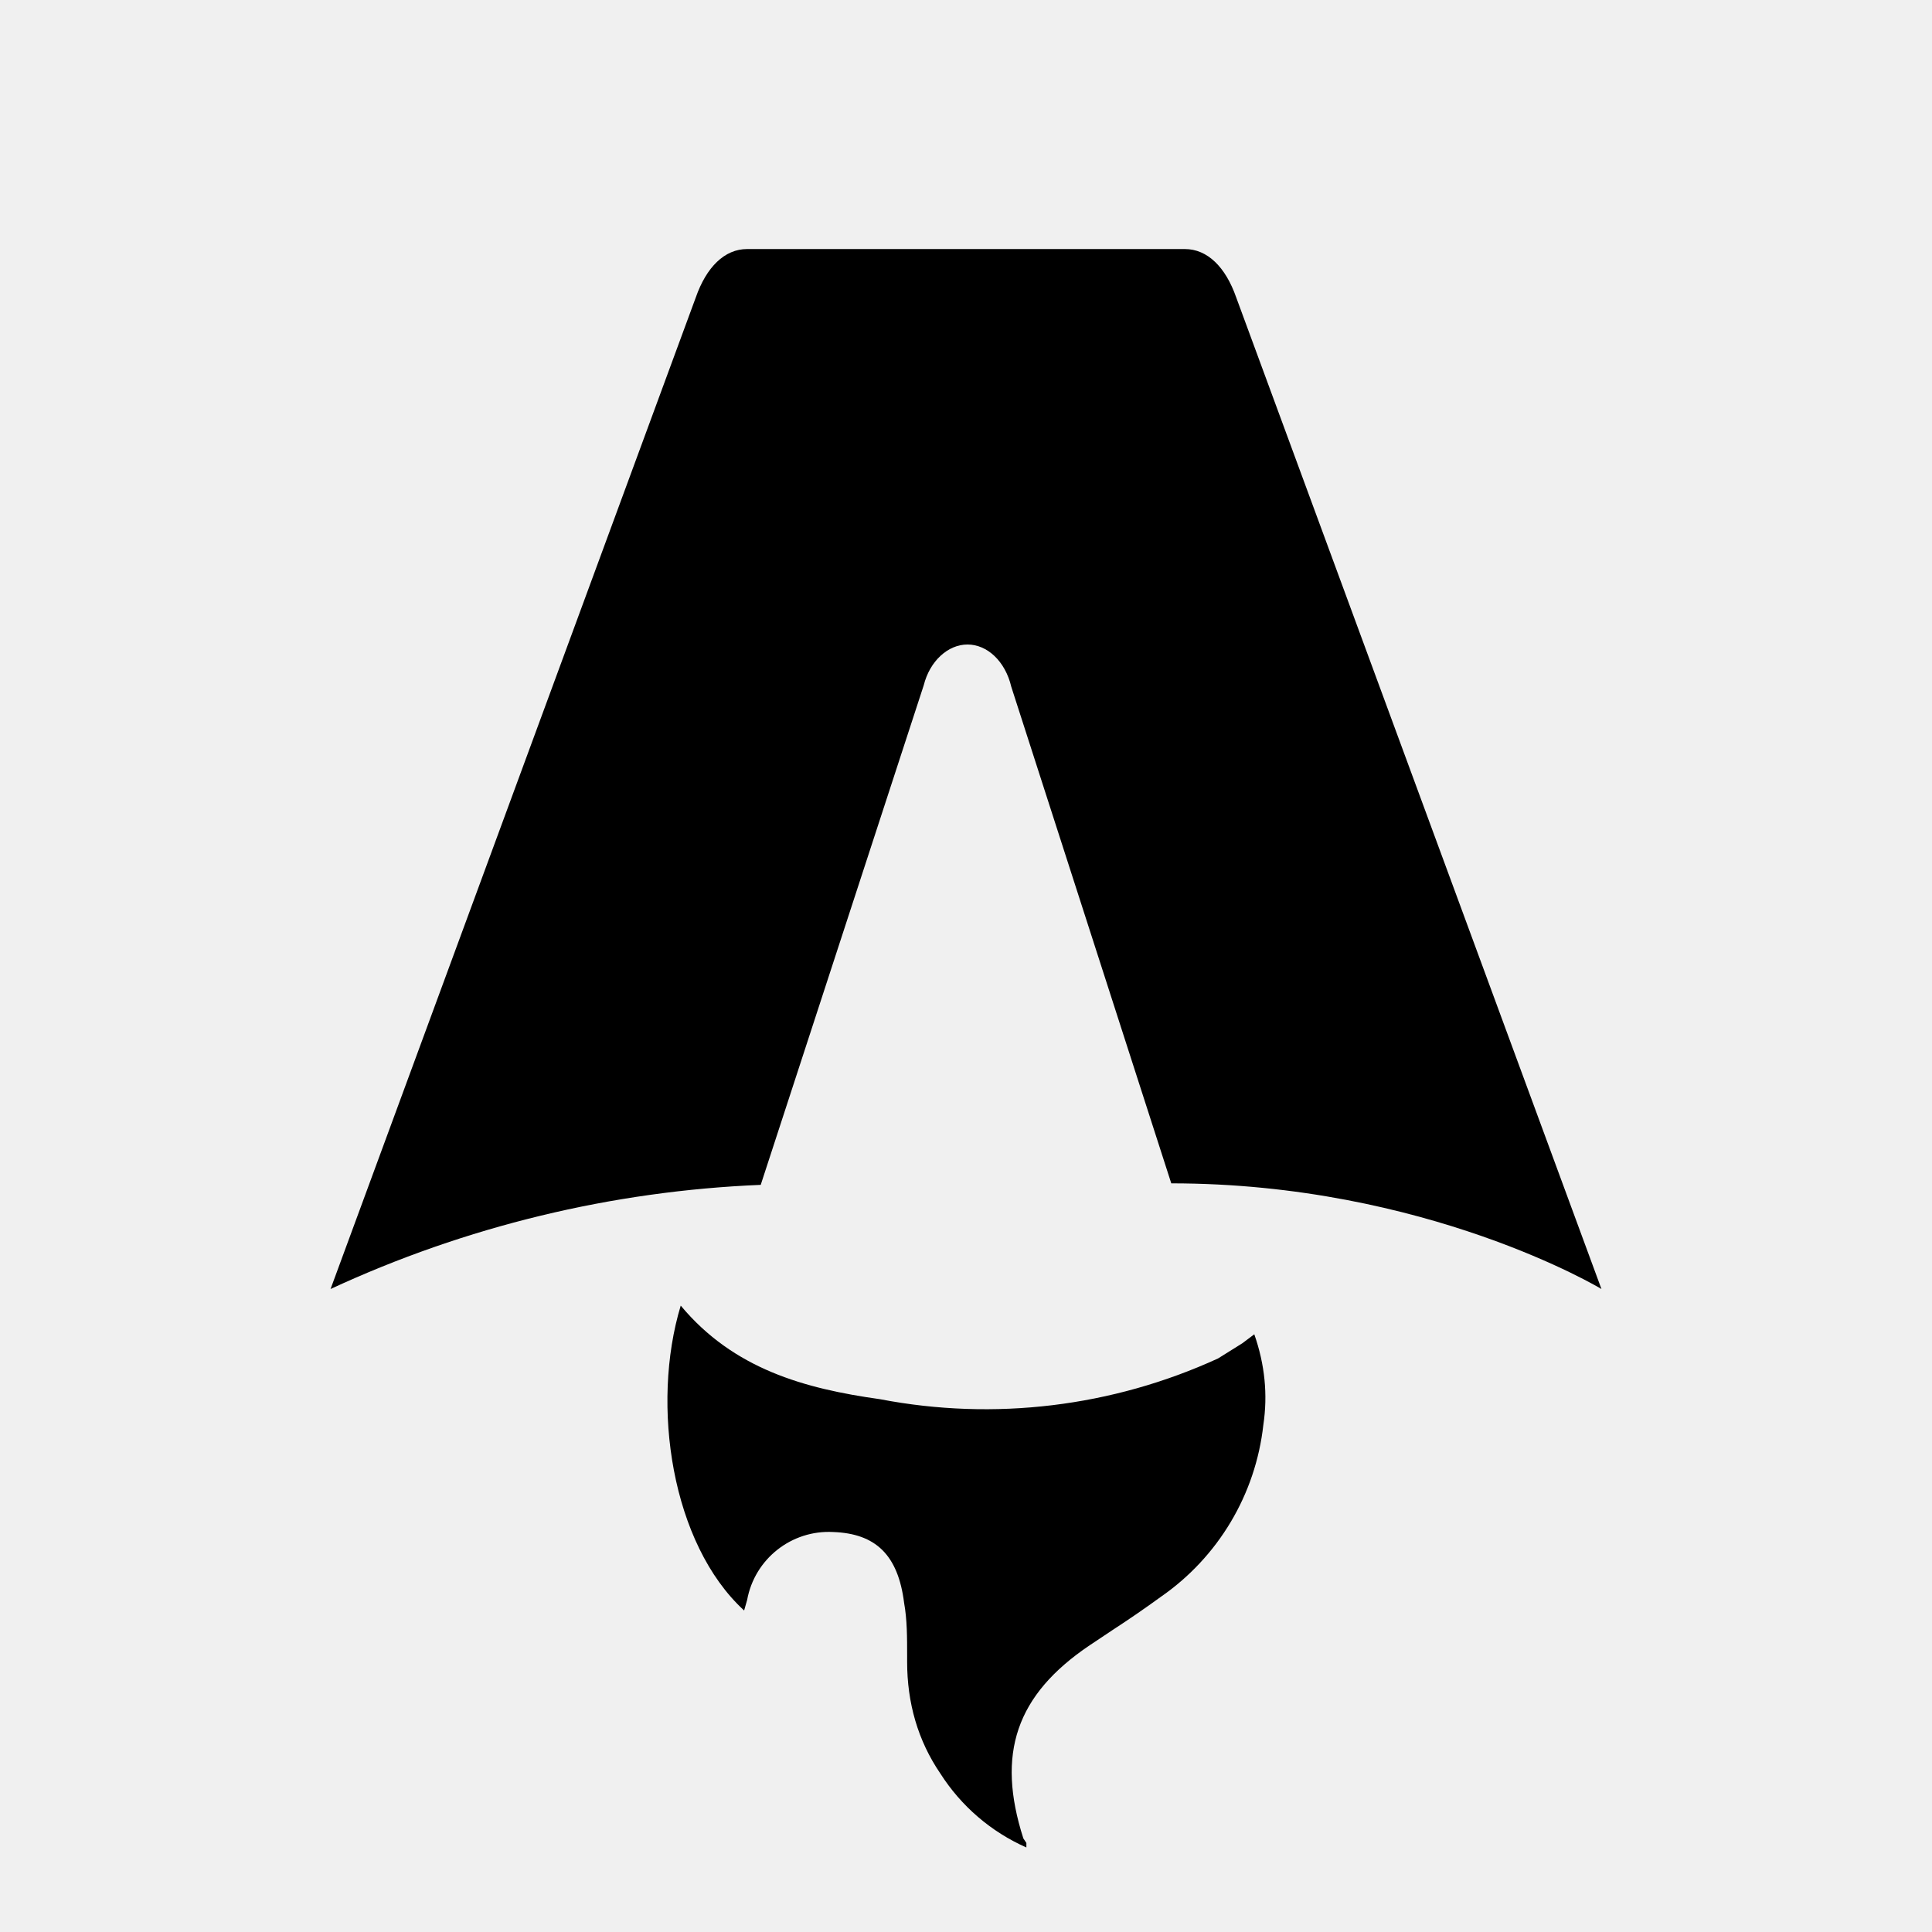
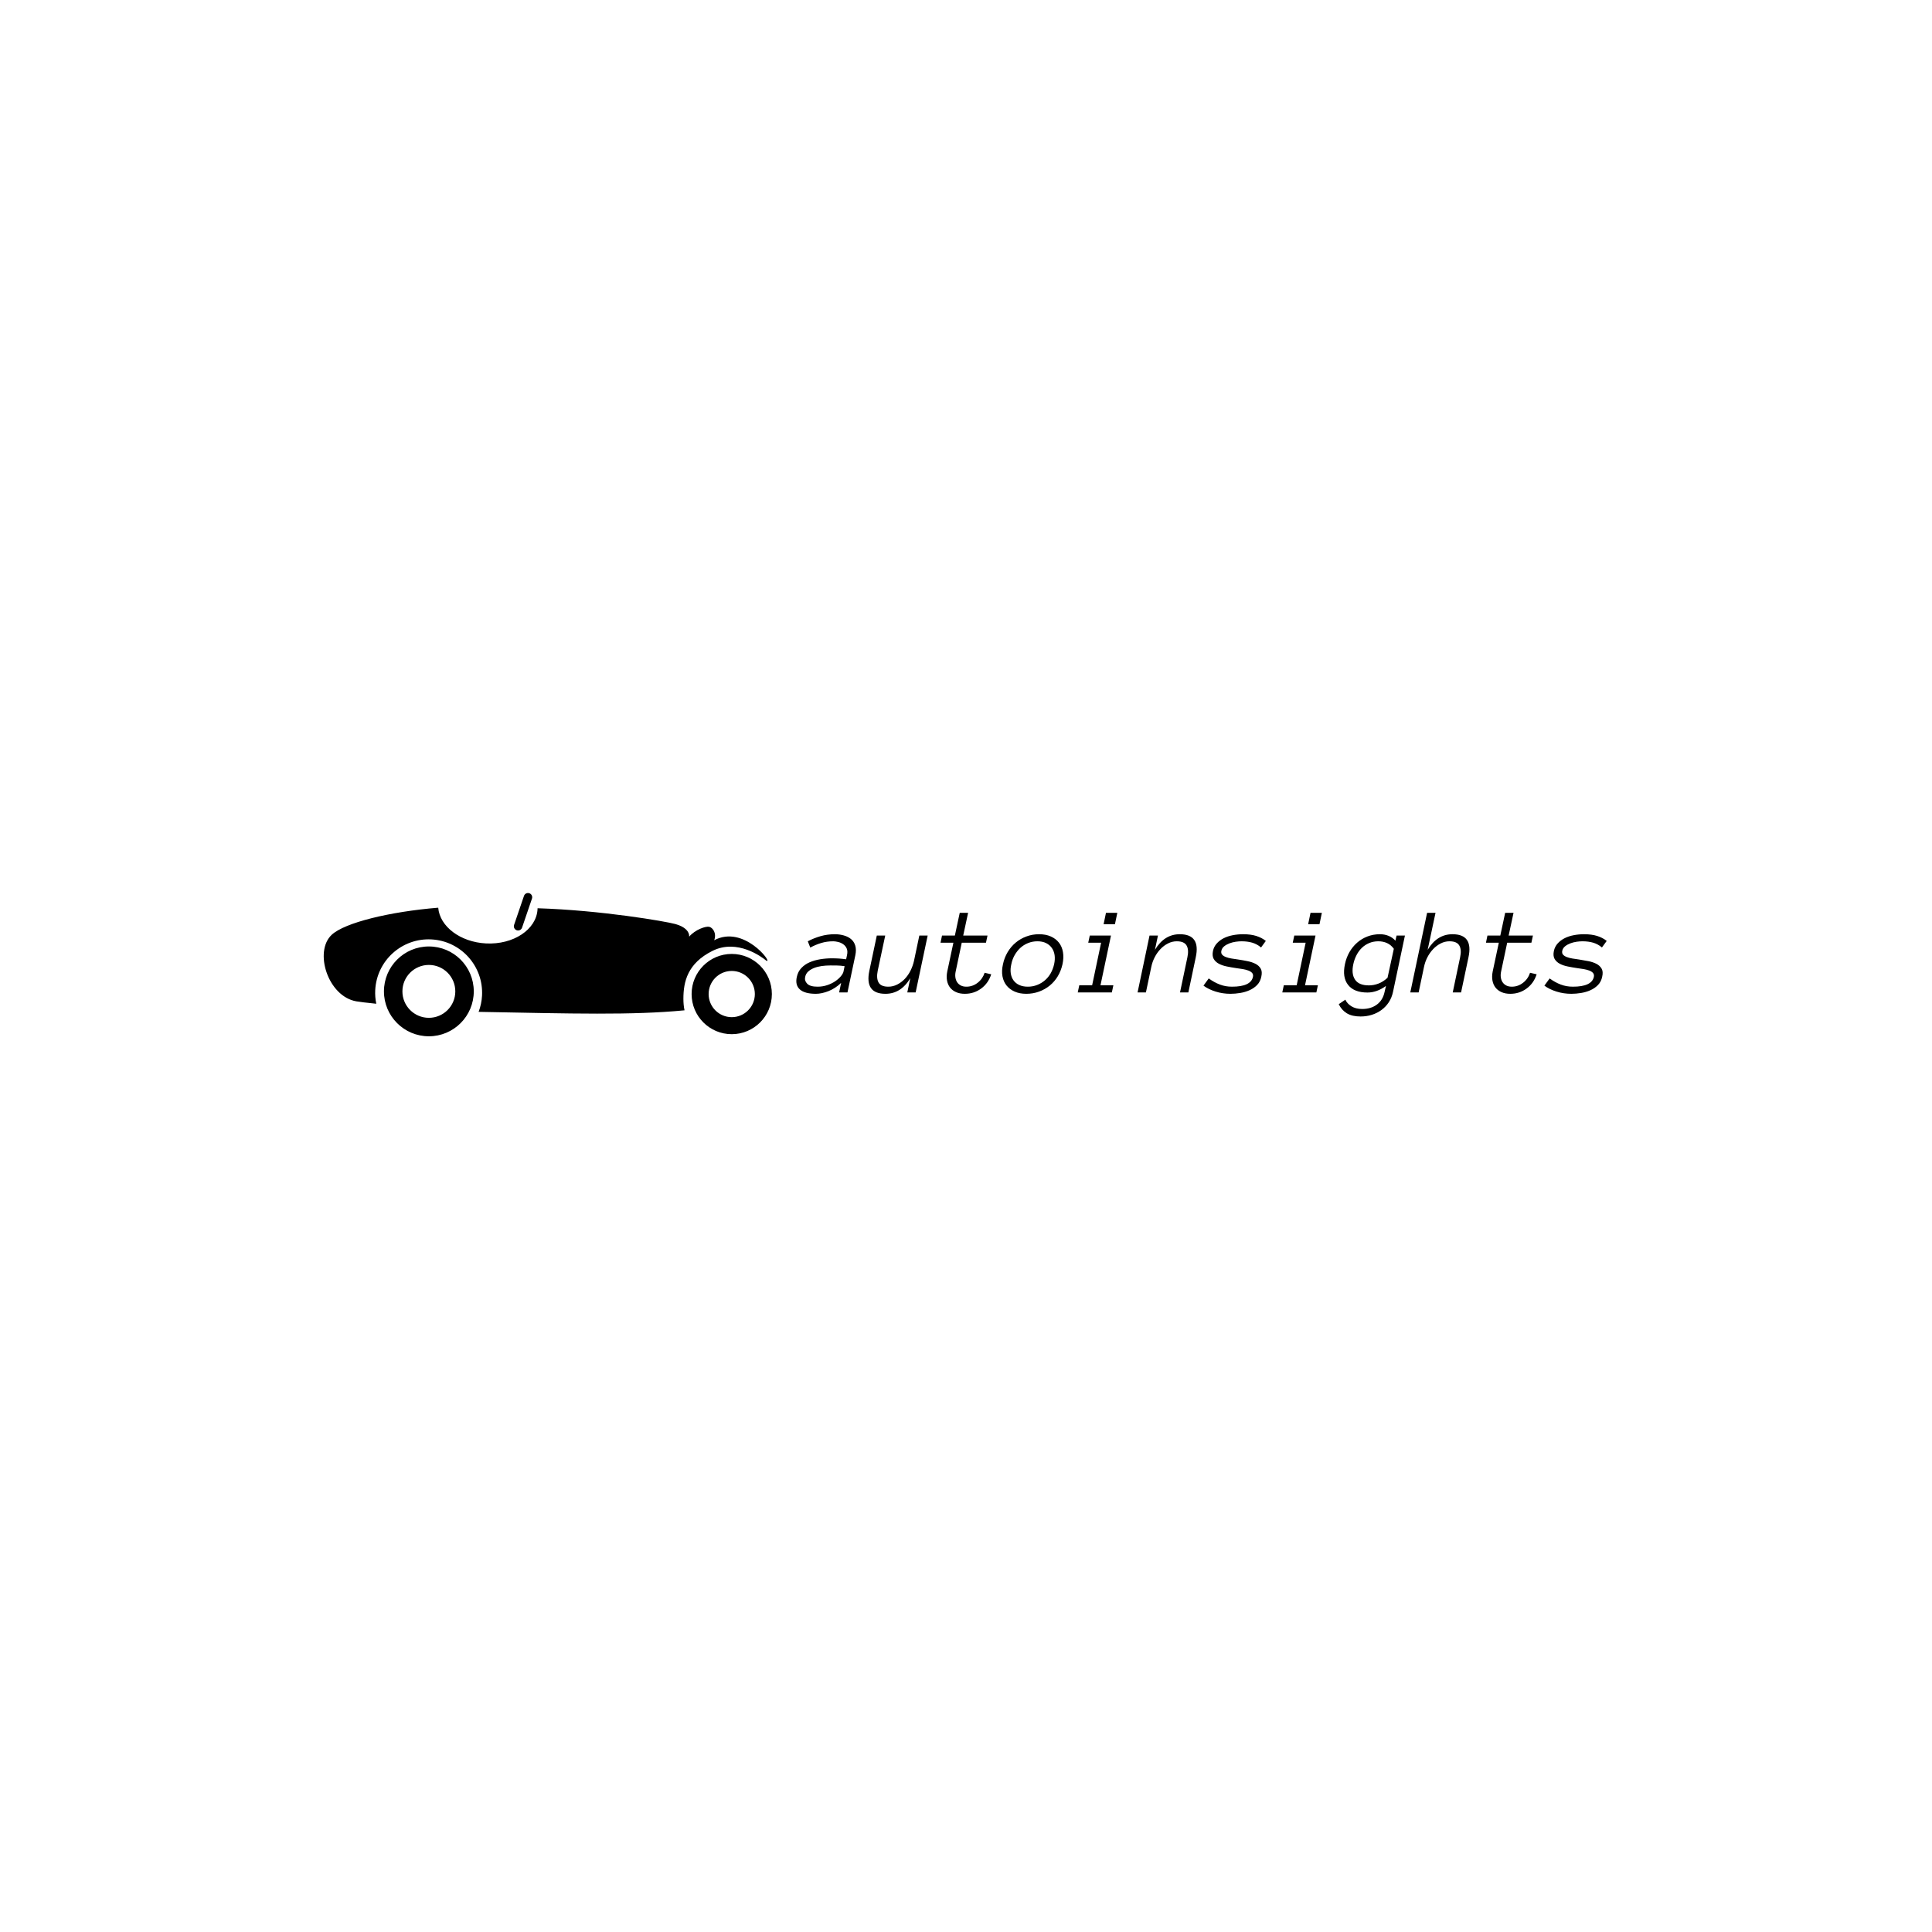
- <svg xmlns="http://www.w3.org/2000/svg" fill="none" viewBox="0 0 128 128">
-   <path d="M50.4 78.5a75.1 75.1 0 0 0-28.5 6.9l24.2-65.7c.7-2 1.9-3.2 3.4-3.2h29c1.5 0 2.7 1.2 3.4 3.2l24.2 65.7s-11.6-7-28.5-7L67 45.5c-.4-1.7-1.6-2.8-2.9-2.8-1.3 0-2.5 1.1-2.9 2.7L50.4 78.5Zm-1.1 28.2Zm-4.2-20.2c-2 6.6-.6 15.8 4.2 20.2a17.5 17.5 0 0 1 .2-.7 5.5 5.5 0 0 1 5.7-4.5c2.8.1 4.3 1.5 4.7 4.7.2 1.1.2 2.3.2 3.5v.4c0 2.7.7 5.2 2.2 7.4a13 13 0 0 0 5.7 4.9v-.3l-.2-.3c-1.8-5.6-.5-9.5 4.4-12.8l1.5-1a73 73 0 0 0 3.2-2.2 16 16 0 0 0 6.8-11.4c.3-2 .1-4-.6-6l-.8.6-1.6 1a37 37 0 0 1-22.4 2.7c-5-.7-9.7-2-13.2-6.2Z" />
-   <style>
-         path { fill: #000; }
-         @media (prefers-color-scheme: dark) {
-             path { fill: #FFF; }
-         }
-     </style>
+ <svg xmlns="http://www.w3.org/2000/svg" version="1.1" width="1500" height="1500" viewBox="0 0 1500 1500">
+   <rect width="1500" height="1500" fill="#ffffff" />
+   <g transform="matrix(0.6666667,0,0,0.6666667,249.3939,692.2851)">
+     <svg viewBox="0 0 396 45" data-background-color="#ffffff" preserveAspectRatio="xMidYMid meet" height="170" width="1500">
+       <g id="tight-bounds" transform="matrix(1,0,0,1,0.24,0.4162069)">
+         <svg viewBox="0 0 395.52 44.168" height="44.168" width="395.52">
+           <g>
+             <svg viewBox="0 0 626.193 69.927" height="44.168" width="395.52">
+               <g transform="matrix(1,0,0,1,230.6729,9.664261)">
+                 <svg viewBox="0 0 395.52 50.598" height="50.598" width="395.52">
+                   <g id="textblocktransform">
+                     <svg viewBox="0 0 395.52 50.598" height="50.598" width="395.52" id="textblock">
+                       <g>
+                         <svg viewBox="0 0 395.52 50.598" height="50.598" width="395.52">
+                           <g transform="matrix(1,0,0,1,0,0)">
+                             <svg width="395.52" viewBox="-1.327 -31.86 324.397 41.5" height="50.598" data-palette-color="#000000">
+                               <path d="M-1.15-6.15L-1.15-6.15Q-0.71-8.3 0.67-9.75 2.05-11.21 3.98-12.05 5.91-12.89 8.25-13.27 10.6-13.65 12.94-13.65L12.94-13.65Q13.84-13.65 14.55-13.62 15.26-13.6 15.91-13.55 16.55-13.5 17.18-13.43 17.8-13.35 18.6-13.26L18.6-13.26 18.95-14.89Q19.31-16.55 18.81-17.63 18.31-18.7 17.38-19.32 16.46-19.95 15.36-20.2 14.26-20.46 13.45-20.46L13.45-20.46Q10.89-20.46 8.62-19.78 6.35-19.09 4.25-17.94L4.25-17.94 3.25-20.46Q5.59-21.7 8.33-22.5 11.06-23.29 14.11-23.29L14.11-23.29Q15.94-23.29 17.65-22.81 19.36-22.34 20.56-21.35 21.75-20.36 22.25-18.75 22.75-17.14 22.29-14.89L22.29-14.89 19.14 0 15.8 0 16.6-3.81Q15.45-2.71 14.17-1.88 12.89-1.05 11.57-0.52 10.25 0 8.95 0.28 7.64 0.56 6.54 0.56L6.54 0.56Q2.05 0.56 0.1-1.17-1.86-2.91-1.15-6.15ZM7.15-2.29L7.15-2.29Q9.25-2.29 11.07-2.92 12.89-3.54 14.25-4.47 15.6-5.4 16.48-6.45 17.36-7.5 17.55-8.35L17.55-8.35 17.99-10.5Q16.41-10.74 14.9-10.77 13.4-10.79 12.3-10.79L12.3-10.79Q10.5-10.79 8.78-10.55 7.06-10.3 5.7-9.75 4.35-9.2 3.39-8.33 2.44-7.45 2.2-6.15L2.2-6.15Q1.86-4.71 3-3.5 4.15-2.29 7.15-2.29ZM27.9-8.69L30.88-22.75 34.25-22.75 31.25-8.69Q30.64-5.64 31.59-3.97 32.54-2.29 35.5-2.29L35.5-2.29Q37.35-2.29 39.05-3.15 40.74-4 42.1-5.43 43.45-6.86 44.37-8.7 45.29-10.55 45.75-12.55L45.75-12.55 47.9-22.75 51.24-22.75 46.43 0 43.09 0 44.28-5.69Q40.55 0.56 34.35 0.56L34.35 0.56Q25.95 0.56 27.9-8.69L27.9-8.69ZM74.04-7.86L76.68-7.25Q75.53-3.66 72.66-1.55 69.79 0.56 66.13 0.56L66.13 0.56Q64.13 0.56 62.63-0.1 61.13-0.76 60.21-1.93 59.3-3.1 58.99-4.75 58.69-6.4 59.08-8.35L59.08-8.35 61.54-19.9 56.39-19.9 56.98-22.75 62.13-22.75 64.08-31.86 67.43-31.86 65.47-22.75 75.19-22.75 74.58-19.9 64.89-19.9 62.45-8.35Q62.18-7.1 62.34-6.01 62.5-4.91 63.04-4.08 63.59-3.25 64.51-2.77 65.42-2.29 66.74-2.29L66.74-2.29Q69.23-2.29 71.24-3.85 73.24-5.4 74.04-7.86L74.04-7.86ZM105.22-11.3L105.22-11.3Q104.63-8.64 103.33-6.47 102.02-4.3 100.13-2.75 98.23-1.2 95.83-0.32 93.43 0.56 90.72 0.56L90.72 0.56Q88.08 0.56 86.08-0.32 84.07-1.2 82.83-2.75 81.58-4.3 81.18-6.47 80.78-8.64 81.39-11.3L81.39-11.3Q81.93-13.89 83.26-16.13 84.59-18.36 86.48-19.93 88.37-21.51 90.78-22.4 93.18-23.29 95.82-23.29L95.82-23.29Q98.53-23.29 100.53-22.4 102.53-21.51 103.78-19.93 105.02-18.36 105.4-16.13 105.78-13.89 105.22-11.3ZM101.87-11.3L101.87-11.3Q102.29-13.26 102.06-14.9 101.82-16.55 100.94-17.8 100.07-19.04 98.63-19.75 97.18-20.46 95.18-20.46L95.18-20.46Q93.18-20.46 91.42-19.75 89.67-19.04 88.32-17.8 86.98-16.55 86.05-14.9 85.12-13.26 84.73-11.3L84.73-11.3Q84.27-9.35 84.5-7.7 84.73-6.05 85.58-4.86 86.42-3.66 87.87-2.98 89.32-2.29 91.33-2.29L91.33-2.29Q93.33-2.29 95.07-2.98 96.82-3.66 98.2-4.86 99.58-6.05 100.51-7.7 101.43-9.35 101.87-11.3ZM127.16-31.86L126.21-27.29 121.67-27.29 122.62-31.86 127.16-31.86ZM125.58-2.86L124.97 0 111.32 0 111.93-2.86 117.08-2.86 120.67-19.9 115.52-19.9 116.13-22.75 124.62-22.75 120.42-2.86 125.58-2.86ZM158.56-14.04L155.6 0 152.26 0 155.21-14.04Q155.87-17.09 154.89-18.77 153.92-20.46 150.96-20.46L150.96-20.46Q149.11-20.46 147.44-19.6 145.76-18.75 144.41-17.32 143.05-15.89 142.11-14.05 141.17-12.21 140.76-10.21L140.76-10.21 138.61 0 135.27 0 140.05-22.75 143.42-22.75 142.22-17.04Q145.96-23.29 152.16-23.29L152.16-23.29Q160.56-23.29 158.56-14.04L158.56-14.04ZM184.8-6.3L184.8-6.3Q184.41-4.3 183.13-2.98 181.85-1.66 180.1-0.88 178.35-0.1 176.33 0.23 174.3 0.56 172.45 0.56L172.45 0.56Q169.35 0.56 166.48-0.34 163.61-1.25 161.65-2.71L161.65-2.71 163.75-5.59Q165.95-4 168.2-3.15 170.44-2.29 173.06-2.29L173.06-2.29Q180.6-2.29 181.45-6.2L181.45-6.2Q181.65-7.15 181.15-7.75 180.65-8.35 179.67-8.73 178.7-9.11 177.4-9.33 176.11-9.55 174.64-9.74L174.64-9.74Q172.81-10.01 171.01-10.38 169.2-10.74 167.81-11.47 166.42-12.21 165.73-13.43 165.05-14.65 165.46-16.65L165.46-16.65Q165.85-18.36 166.98-19.6 168.1-20.85 169.72-21.68 171.35-22.51 173.4-22.9 175.45-23.29 177.55-23.29L177.55-23.29Q180.55-23.29 182.77-22.6 184.99-21.9 186.61-20.61L186.61-20.61 184.7-17.99Q183.07-19.36 181.16-19.91 179.26-20.46 176.91-20.46L176.91-20.46Q175.86-20.46 174.56-20.28 173.25-20.09 172.06-19.64 170.86-19.19 169.96-18.47 169.05-17.75 168.81-16.65L168.81-16.65Q168.61-15.7 169.11-15.12 169.61-14.55 170.58-14.17 171.54-13.79 172.85-13.57 174.15-13.35 175.6-13.16L175.6-13.16Q177.4-12.89 179.23-12.52 181.06-12.16 182.46-11.45 183.85-10.74 184.56-9.52 185.26-8.3 184.8-6.3ZM209.04-31.86L208.09-27.29 203.55-27.29 204.5-31.86 209.04-31.86ZM207.45-2.86L206.84 0 193.2 0 193.81-2.86 198.96-2.86 202.55-19.9 197.39-19.9 198-22.75 206.5-22.75 202.3-2.86 207.45-2.86ZM242.29-22.75L237.53-0.24Q237.04 2.1 235.84 3.93 234.65 5.76 232.91 7.03 231.18 8.3 229.06 8.97 226.93 9.64 224.54 9.64L224.54 9.64Q221.15 9.64 219.05 8.37 216.95 7.1 215.8 4.71L215.8 4.71 218.44 2.91Q219.15 4.49 220.89 5.57 222.64 6.64 225.2 6.64L225.2 6.64Q228.64 6.64 231.03 4.9 233.43 3.15 234.14-0.15L234.14-0.15 234.7-2.59Q231.08 0.05 227.3 0.05L227.3 0.05Q221.93 0.05 219.54-3 217.14-6.05 218.29-11.35L218.29-11.35Q218.83-13.94 220.08-16.13 221.34-18.31 223.16-19.91 224.98-21.51 227.31-22.4 229.64-23.29 232.28-23.29L232.28-23.29Q234.14-23.29 235.73-22.64 237.33-22 238.48-20.7L238.48-20.7 238.94-22.75 242.29-22.75ZM235.33-5.86L237.85-17.46Q236.7-19.04 235.12-19.75 233.55-20.46 231.65-20.46L231.65-20.46Q229.64-20.46 227.97-19.75 226.3-19.04 225.04-17.82 223.78-16.6 222.92-14.93 222.05-13.26 221.64-11.35L221.64-11.35Q220.78-7.45 222.31-5.13 223.83-2.81 227.89-2.81L227.89-2.81Q229.79-2.81 231.69-3.53 233.6-4.25 235.33-5.86L235.33-5.86ZM267.73-14.04L264.77 0 261.43 0 264.38-14.04Q265.04-17.09 264.06-18.77 263.09-20.46 260.13-20.46L260.13-20.46Q258.28-20.46 256.61-19.6 254.93-18.75 253.58-17.32 252.22-15.89 251.28-14.05 250.34-12.21 249.93-10.21L249.93-10.21 247.78 0 244.44 0 251.17-31.86 254.54-31.86 251.39-17.04Q255.13-23.29 261.33-23.29L261.33-23.29Q269.73-23.29 267.73-14.04L267.73-14.04ZM292.38-7.86L295.02-7.25Q293.87-3.66 291-1.55 288.13 0.56 284.47 0.56L284.47 0.56Q282.47 0.56 280.97-0.1 279.47-0.76 278.55-1.93 277.64-3.1 277.33-4.75 277.03-6.4 277.42-8.35L277.42-8.35 279.88-19.9 274.73-19.9 275.32-22.75 280.47-22.75 282.42-31.86 285.77-31.86 283.81-22.75 293.53-22.75 292.92-19.9 283.23-19.9 280.79-8.35Q280.52-7.1 280.68-6.01 280.83-4.91 281.38-4.08 281.93-3.25 282.85-2.77 283.76-2.29 285.08-2.29L285.08-2.29Q287.57-2.29 289.57-3.85 291.58-5.4 292.38-7.86L292.38-7.86ZM321.26-6.3L321.26-6.3Q320.87-4.3 319.59-2.98 318.31-1.66 316.56-0.88 314.82-0.1 312.79 0.23 310.76 0.56 308.91 0.56L308.91 0.56Q305.81 0.56 302.94-0.34 300.07-1.25 298.12-2.71L298.12-2.71 300.22-5.59Q302.41-4 304.66-3.15 306.91-2.29 309.52-2.29L309.52-2.29Q317.06-2.29 317.92-6.2L317.92-6.2Q318.11-7.15 317.61-7.75 317.11-8.35 316.13-8.73 315.16-9.11 313.86-9.33 312.57-9.55 311.11-9.74L311.11-9.74Q309.27-10.01 307.47-10.38 305.66-10.74 304.27-11.47 302.88-12.21 302.19-13.43 301.51-14.65 301.93-16.65L301.93-16.65Q302.32-18.36 303.44-19.6 304.56-20.85 306.19-21.68 307.81-22.51 309.86-22.9 311.91-23.29 314.01-23.29L314.01-23.29Q317.01-23.29 319.24-22.6 321.46-21.9 323.07-20.61L323.07-20.61 321.16-17.99Q319.53-19.36 317.62-19.91 315.72-20.46 313.38-20.46L313.38-20.46Q312.33-20.46 311.02-20.28 309.71-20.09 308.52-19.64 307.32-19.19 306.42-18.47 305.51-17.75 305.27-16.65L305.27-16.65Q305.08-15.7 305.58-15.12 306.08-14.55 307.04-14.17 308-13.79 309.31-13.57 310.62-13.35 312.06-13.16L312.06-13.16Q313.86-12.89 315.7-12.52 317.53-12.16 318.92-11.45 320.31-10.74 321.02-9.52 321.73-8.3 321.26-6.3Z" opacity="1" transform="matrix(1,0,0,1,0,0)" fill="#000000" class="wordmark-text-0" data-fill-palette-color="primary" id="text-0" />
+                             </svg>
+                           </g>
+                         </svg>
+                       </g>
+                     </svg>
+                   </g>
+                 </svg>
+               </g>
+               <g>
+                 <svg viewBox="0 0 218.728 69.927" height="69.927" width="218.728">
+                   <g>
+                     <svg version="1.1" x="0" y="0" viewBox="30.79 111.641 339.682 108.595" enable-background="new 0 0 395.601 302.8" xml:space="preserve" height="69.927" width="218.728" class="icon-icon-0" data-fill-palette-color="accent" id="icon-0">
+                       <path d="M325.411 155.52C344.294 146.079 362.968 160.17 366.315 162.948 366.411 162.974 366.501 162.993 366.598 163.019 370.858 164.544 349.094 135.579 326.766 147.43 328.795 141.892 325.536 137.814 322.959 137.244 320.385 136.676 312.436 139.297 307.811 144.698 308.014 140.844 304.604 137.157 297.325 135.152S241.263 124.697 192.876 123.187C192.871 123.426 192.875 123.663 192.863 123.903 192.052 139.324 174.536 150.942 153.735 149.849 134.217 148.824 118.746 136.972 117.583 122.773 80.837 125.763 46.73 134.107 36.874 143.277 23.182 156.016 33.985 190.007 55.494 193.743 58.058 194.188 63.296 194.823 70.631 195.572A40.6 40.6 0 0 1 69.836 185.161C71.01 162.806 90.084 145.636 112.439 146.811 134.794 147.984 151.965 167.058 150.79 189.413A40.5 40.5 0 0 1 148.194 201.718C219.373 203.06 264.707 204.361 304.265 200.555 303.663 197.734 303.417 194.805 303.417 191.796 303.417 178.857 306.528 164.961 325.411 155.52M110.485 152.151C91.685 152.151 76.443 167.392 76.443 186.194 76.443 204.995 91.685 220.236 110.485 220.236 129.287 220.236 144.528 204.995 144.528 186.194S129.287 152.151 110.485 152.151M110.485 206.236C99.416 206.236 90.442 197.262 90.442 186.194 90.442 175.124 99.416 166.151 110.485 166.151 121.555 166.151 130.528 175.124 130.528 186.194S121.555 206.236 110.485 206.236M340.054 157.81C323.257 157.81 309.64 171.427 309.64 188.226 309.64 205.023 323.257 218.64 340.054 218.64 356.853 218.64 370.472 205.023 370.472 188.226 370.472 171.427 356.853 157.81 340.054 157.81M340.056 205.739C330.382 205.739 322.54 197.897 322.54 188.225 322.54 178.551 330.382 170.709 340.056 170.709 349.728 170.709 357.572 178.551 357.572 188.225 357.571 197.897 349.728 205.739 340.056 205.739M177.073 139.868A3.2 3.2 0 0 0 181.132 137.875L188.642 115.871A3.2 3.2 0 0 0 186.649 111.812 3.2 3.2 0 0 0 182.591 113.805L175.08 135.81A3.196 3.196 0 0 0 177.073 139.868" fill="#000000" data-fill-palette-color="accent" />
+                     </svg>
+                   </g>
+                 </svg>
+               </g>
+             </svg>
+           </g>
+           <defs />
+         </svg>
+         <rect width="395.52" height="44.168" fill="none" stroke="none" visibility="hidden" />
+       </g>
+     </svg>
+   </g>
</svg>
